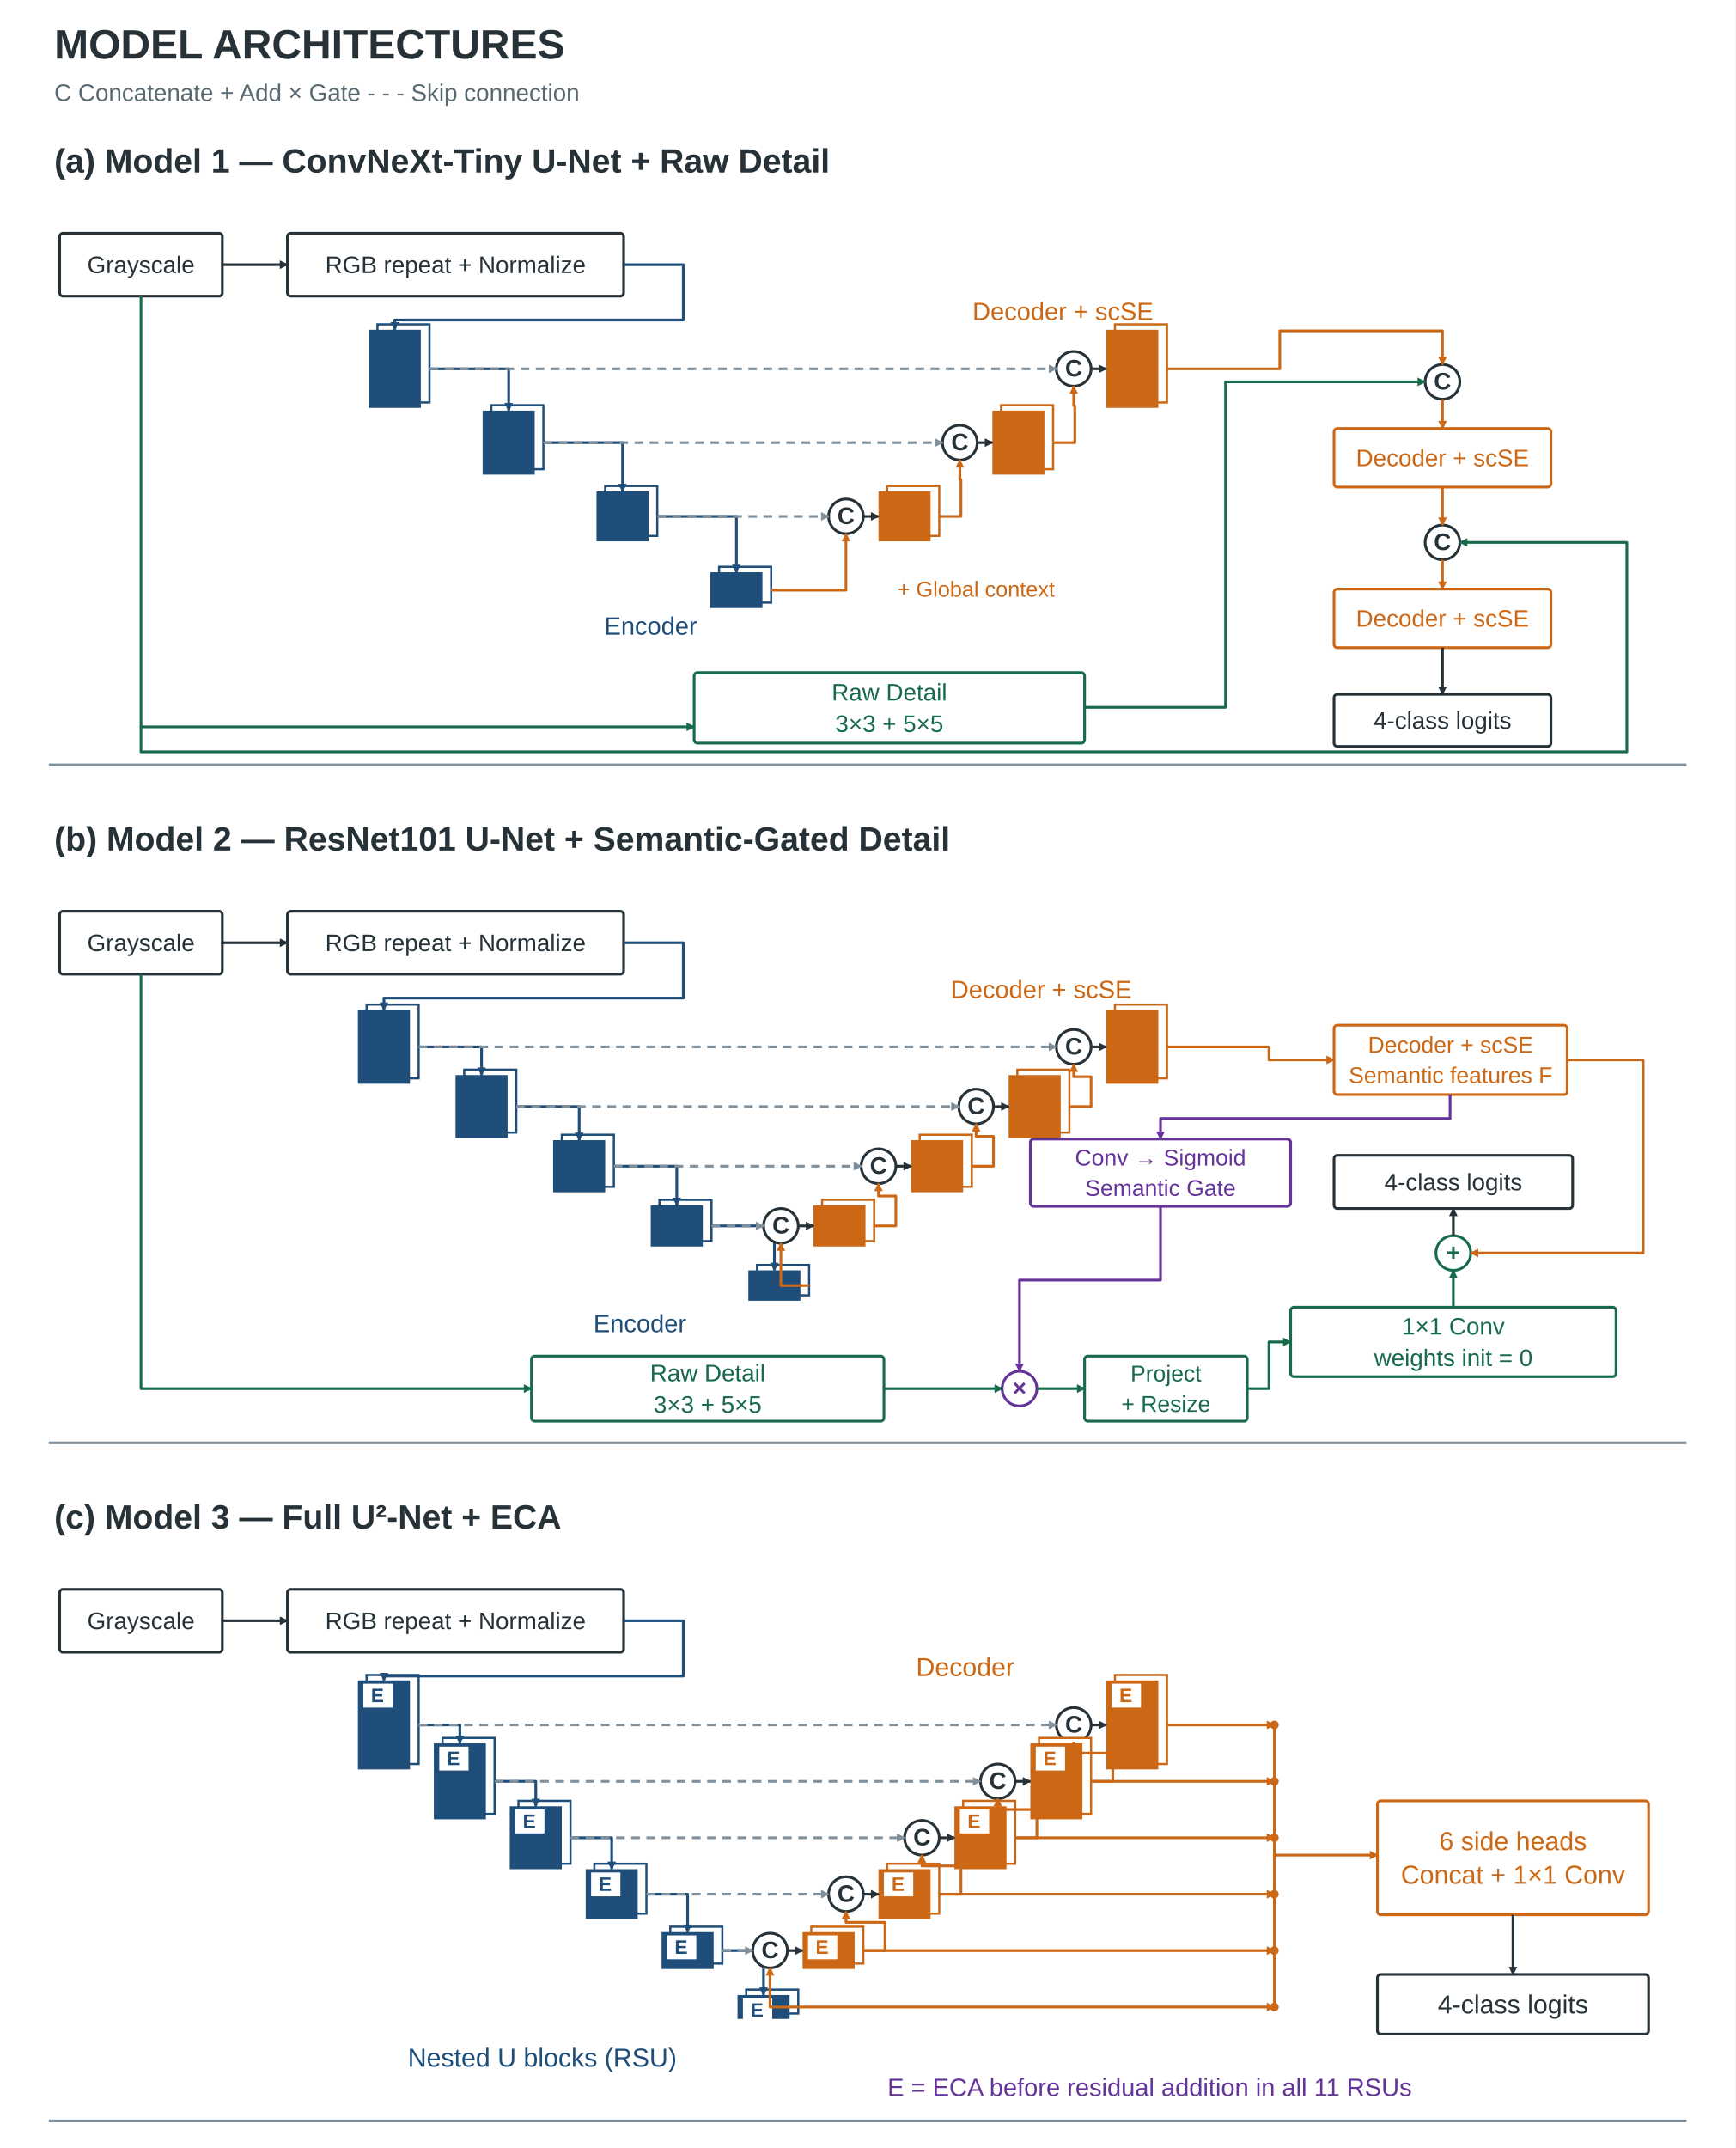
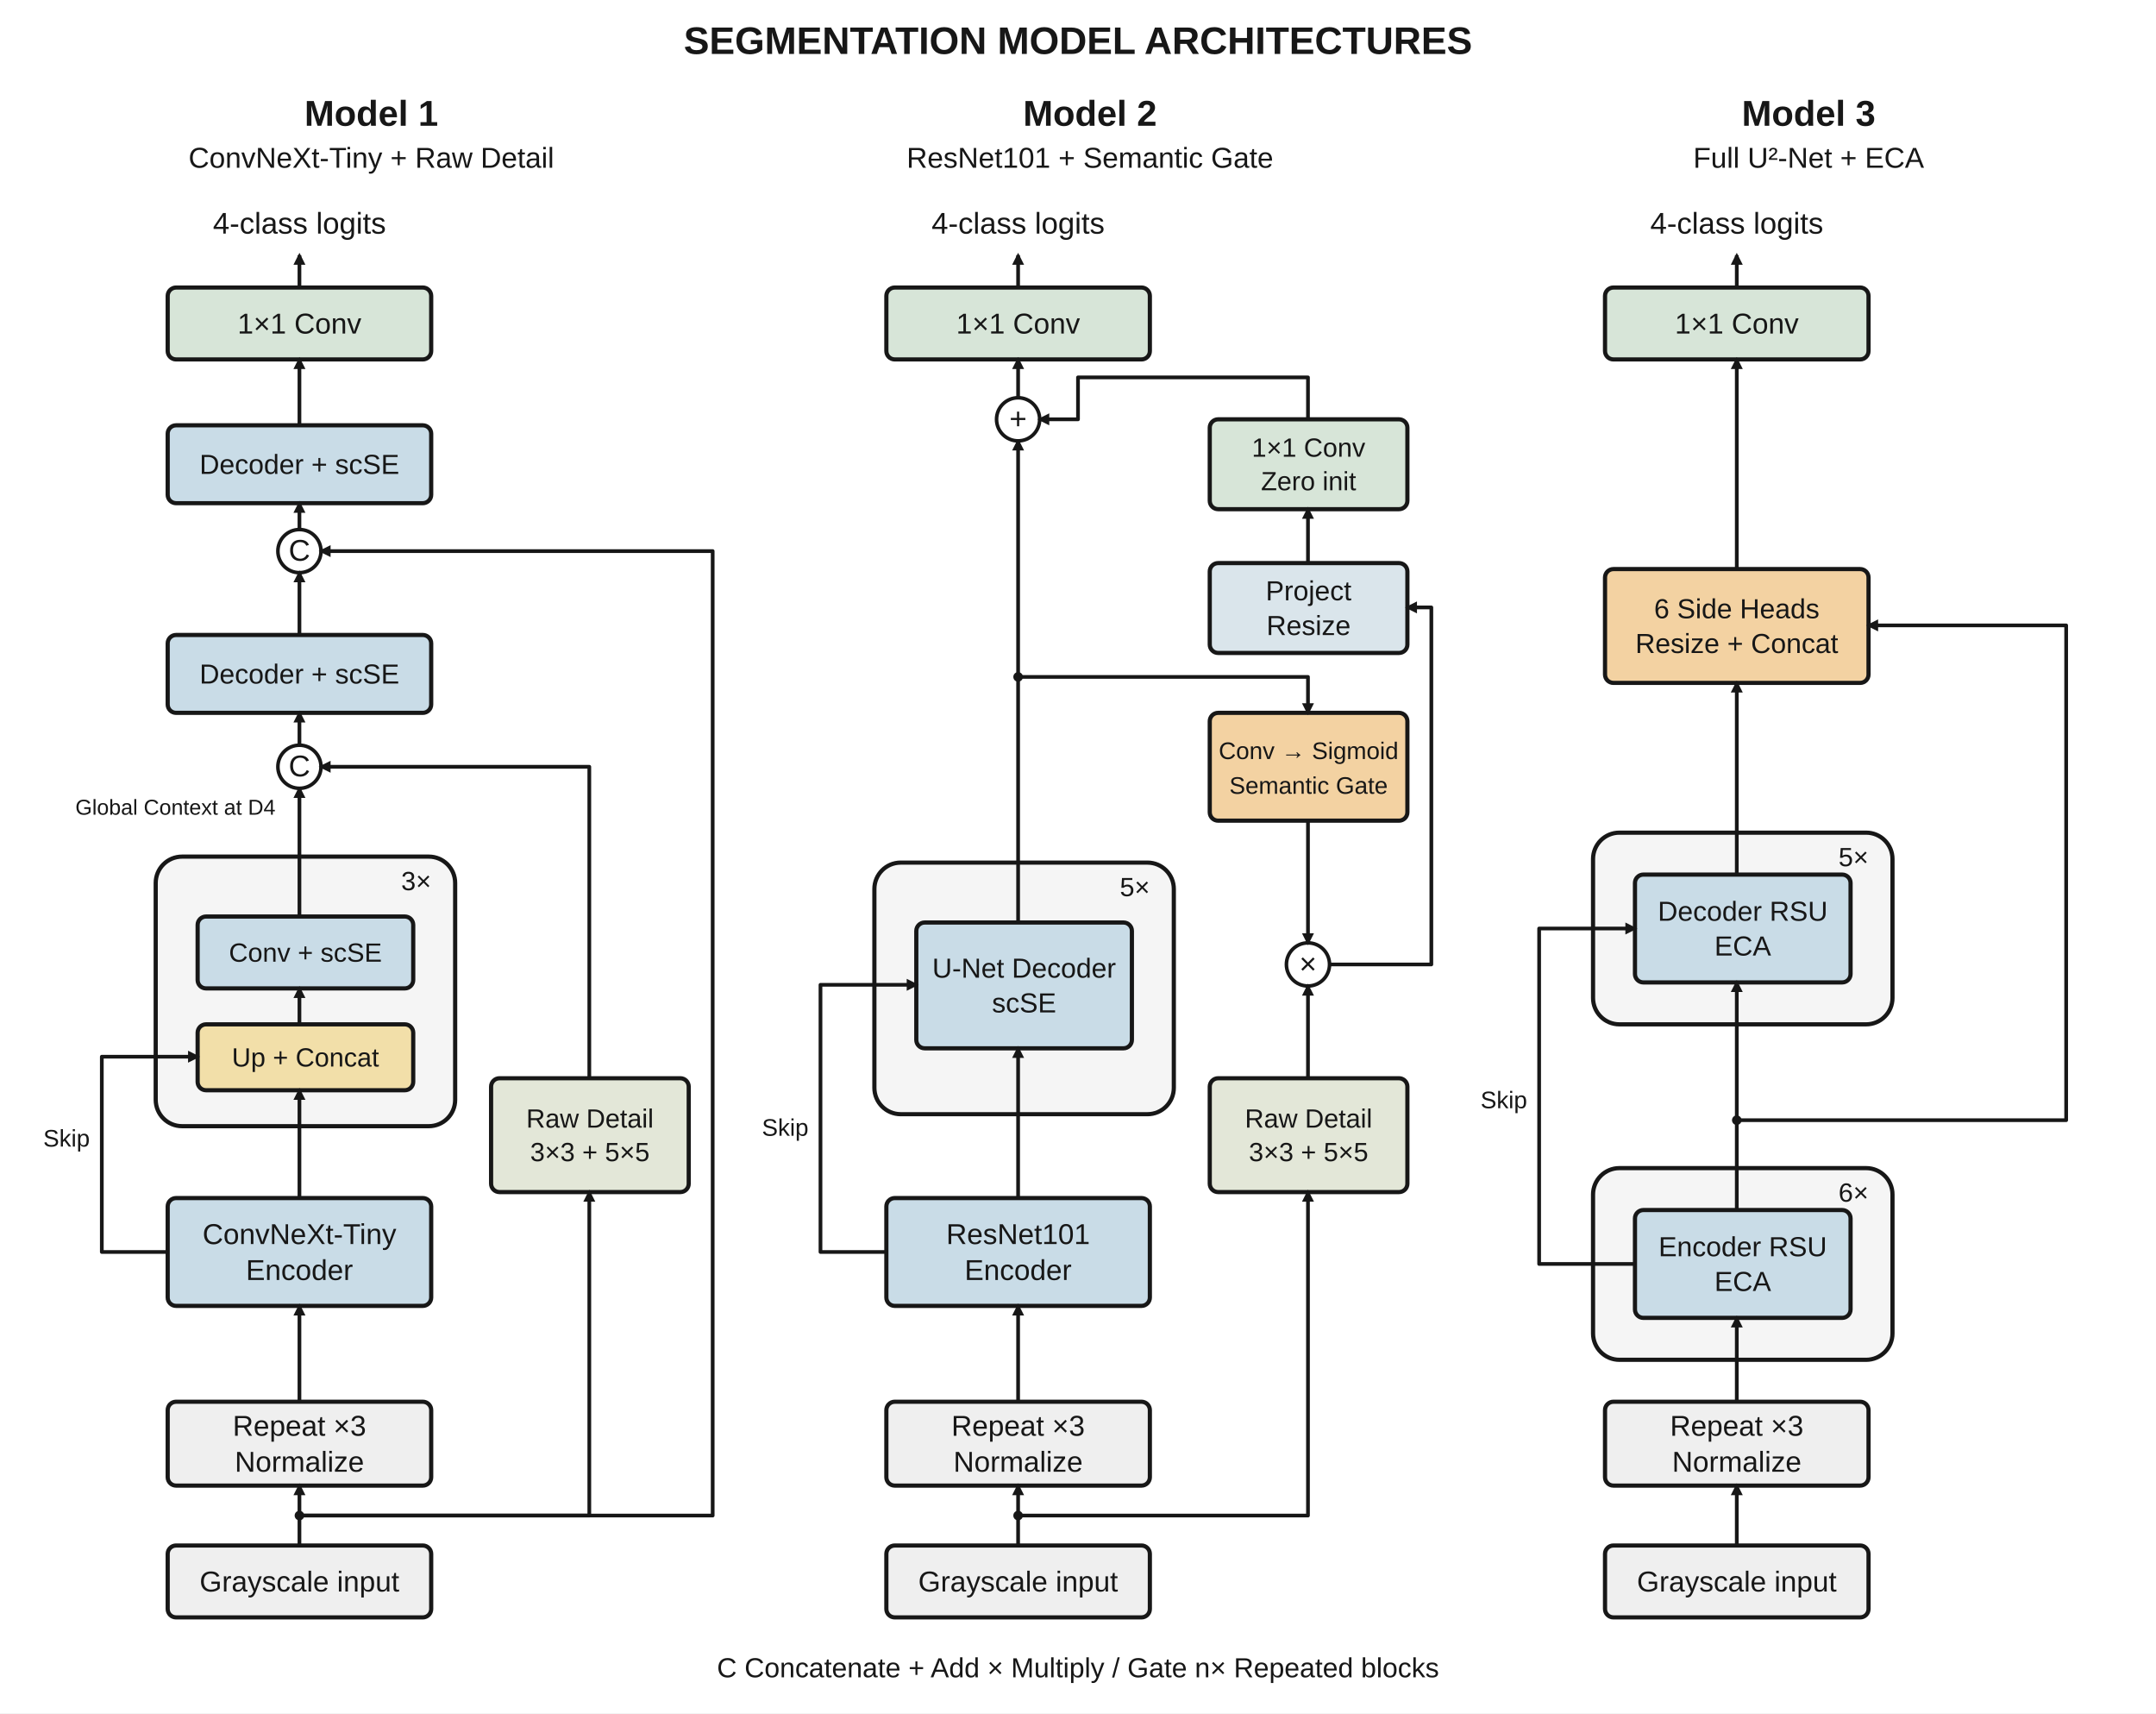
- <svg xmlns="http://www.w3.org/2000/svg" width="1600" height="1980" viewBox="0 0 1600 1980">
+ <svg xmlns="http://www.w3.org/2000/svg" width="1800" height="1430" viewBox="0 0 1800 1430">
  <defs>
-     <marker id="black" markerWidth="8" markerHeight="8" refX="7" refY="4" orient="auto" markerUnits="userSpaceOnUse">
-       <path d="M0 0 L8 4 L0 8 Z" fill="#263238" />
-     </marker>
-     <marker id="blue" markerWidth="8" markerHeight="8" refX="7" refY="4" orient="auto" markerUnits="userSpaceOnUse">
-       <path d="M0 0 L8 4 L0 8 Z" fill="#1e4e79" />
-     </marker>
-     <marker id="orange" markerWidth="8" markerHeight="8" refX="7" refY="4" orient="auto" markerUnits="userSpaceOnUse">
-       <path d="M0 0 L8 4 L0 8 Z" fill="#cc6815" />
-     </marker>
-     <marker id="green" markerWidth="8" markerHeight="8" refX="7" refY="4" orient="auto" markerUnits="userSpaceOnUse">
-       <path d="M0 0 L8 4 L0 8 Z" fill="#176b4b" />
-     </marker>
-     <marker id="purple" markerWidth="8" markerHeight="8" refX="7" refY="4" orient="auto" markerUnits="userSpaceOnUse">
-       <path d="M0 0 L8 4 L0 8 Z" fill="#653399" />
-     </marker>
-     <marker id="gray" markerWidth="8" markerHeight="8" refX="7" refY="4" orient="auto" markerUnits="userSpaceOnUse">
-       <path d="M0 0 L8 4 L0 8 Z" fill="#80909c" />
+     <marker id="arrow" markerWidth="10" markerHeight="10" refX="8" refY="5" orient="auto" markerUnits="userSpaceOnUse">
+       <path d="M0 0 L10 5 L0 10 Z" fill="#171717" />
    </marker>
  </defs>
-   <rect width="1600" height="1980" fill="white" />
-   <g font-family="Arial, Helvetica, sans-serif" fill="#263238">
-     <text x="50" y="54" font-size="38" text-anchor="start" font-weight="bold" fill="#263238">MODEL ARCHITECTURES</text>
-     <text x="50" y="93" font-size="22" text-anchor="start" font-weight="normal" fill="#596971">C  Concatenate       +  Add       ×  Gate       - - -  Skip connection</text>
-     <polyline points="45,705 1555,705" fill="none" stroke="#80909c" stroke-width="2.5" stroke-linejoin="round" />
-     <text x="50" y="159" font-size="31" text-anchor="start" font-weight="bold" fill="#263238">(a) Model 1 — ConvNeXt-Tiny U-Net + Raw Detail</text>
-     <rect x="348" y="299.0" width="48" height="72" fill="white" stroke="#1e4e79" stroke-width="2" />
-     <rect x="340" y="304.0" width="48" height="72" fill="#1e4e79" />
-     <rect x="453" y="373.5" width="48" height="59" fill="white" stroke="#1e4e79" stroke-width="2" />
-     <rect x="445" y="378.5" width="48" height="59" fill="#1e4e79" />
-     <rect x="558" y="448.0" width="48" height="46" fill="white" stroke="#1e4e79" stroke-width="2" />
-     <rect x="550" y="453.0" width="48" height="46" fill="#1e4e79" />
-     <rect x="663" y="522.5" width="48" height="33" fill="white" stroke="#1e4e79" stroke-width="2" />
-     <rect x="655" y="527.5" width="48" height="33" fill="#1e4e79" />
-     <rect x="55" y="215" width="150" height="58" rx="3" fill="white" stroke="#263238" stroke-width="2.5" />
-     <text x="130.0" y="251.7" font-size="22" text-anchor="middle" font-weight="normal" fill="#263238">Grayscale</text>
-     <rect x="265" y="215" width="310" height="58" rx="3" fill="white" stroke="#263238" stroke-width="2.5" />
-     <text x="420.0" y="251.7" font-size="22" text-anchor="middle" font-weight="normal" fill="#263238">RGB repeat + Normalize</text>
-     <polyline points="205,244 265,244" fill="none" stroke="#263238" stroke-width="2.5" stroke-linejoin="round" marker-end="url(#black)" />
-     <polyline points="575,244 630,244 630,295 364,295 364,304.0" fill="none" stroke="#1e4e79" stroke-width="2.5" stroke-linejoin="round" marker-end="url(#blue)" />
-     <polyline points="396,340 469,340 469,378.5" fill="none" stroke="#1e4e79" stroke-width="2.5" stroke-linejoin="round" marker-end="url(#blue)" />
-     <polyline points="501,408 574,408 574,453.0" fill="none" stroke="#1e4e79" stroke-width="2.5" stroke-linejoin="round" marker-end="url(#blue)" />
-     <polyline points="606,476 679,476 679,527.5" fill="none" stroke="#1e4e79" stroke-width="2.5" stroke-linejoin="round" marker-end="url(#blue)" />
-     <rect x="1028" y="299.0" width="48" height="72" fill="white" stroke="#cc6815" stroke-width="2" />
-     <rect x="1020" y="304.0" width="48" height="72" fill="#cc6815" />
-     <circle cx="990" cy="340" r="16" fill="white" stroke="#263238" stroke-width="2.5" />
-     <text x="990" y="347" font-size="22" text-anchor="middle" font-weight="bold" fill="#263238">C</text>
-     <polyline points="396,340 974,340" fill="none" stroke="#80909c" stroke-width="2.5" stroke-linejoin="round" stroke-dasharray="8 6" marker-end="url(#gray)" />
-     <polyline points="1006,340 1020,340" fill="none" stroke="#263238" stroke-width="2.5" stroke-linejoin="round" marker-end="url(#black)" />
-     <rect x="923" y="373.5" width="48" height="59" fill="white" stroke="#cc6815" stroke-width="2" />
-     <rect x="915" y="378.5" width="48" height="59" fill="#cc6815" />
-     <circle cx="885" cy="408" r="16" fill="white" stroke="#263238" stroke-width="2.5" />
-     <text x="885" y="415" font-size="22" text-anchor="middle" font-weight="bold" fill="#263238">C</text>
-     <polyline points="501,408 869,408" fill="none" stroke="#80909c" stroke-width="2.5" stroke-linejoin="round" stroke-dasharray="8 6" marker-end="url(#gray)" />
-     <polyline points="901,408 915,408" fill="none" stroke="#263238" stroke-width="2.5" stroke-linejoin="round" marker-end="url(#black)" />
-     <rect x="818" y="448.0" width="48" height="46" fill="white" stroke="#cc6815" stroke-width="2" />
-     <rect x="810" y="453.0" width="48" height="46" fill="#cc6815" />
-     <circle cx="780" cy="476" r="16" fill="white" stroke="#263238" stroke-width="2.5" />
-     <text x="780" y="483" font-size="22" text-anchor="middle" font-weight="bold" fill="#263238">C</text>
-     <polyline points="606,476 764,476" fill="none" stroke="#80909c" stroke-width="2.5" stroke-linejoin="round" stroke-dasharray="8 6" marker-end="url(#gray)" />
-     <polyline points="796,476 810,476" fill="none" stroke="#263238" stroke-width="2.5" stroke-linejoin="round" marker-end="url(#black)" />
-     <polyline points="866,476 886,476 886,442.0 885,442.0 885,424" fill="none" stroke="#cc6815" stroke-width="2.5" stroke-linejoin="round" marker-end="url(#orange)" />
-     <polyline points="971,408 991,408 991,374.0 990,374.0 990,356" fill="none" stroke="#cc6815" stroke-width="2.5" stroke-linejoin="round" marker-end="url(#orange)" />
-     <polyline points="711,544 780,544 780,492" fill="none" stroke="#cc6815" stroke-width="2.5" stroke-linejoin="round" marker-end="url(#orange)" />
-     <text x="600" y="585" font-size="23" text-anchor="middle" font-weight="normal" fill="#1e4e79">Encoder</text>
-     <text x="980" y="295" font-size="23" text-anchor="middle" font-weight="normal" fill="#cc6815">Decoder + scSE</text>
-     <circle cx="1330" cy="352" r="16" fill="white" stroke="#263238" stroke-width="2.5" />
-     <text x="1330" y="359" font-size="22" text-anchor="middle" font-weight="bold" fill="#263238">C</text>
-     <polyline points="1076,340 1180,340 1180,305 1330,305 1330,336" fill="none" stroke="#cc6815" stroke-width="2.5" stroke-linejoin="round" marker-end="url(#orange)" />
-     <rect x="1230" y="395" width="200" height="54" rx="3" fill="white" stroke="#cc6815" stroke-width="2.5" />
-     <text x="1330.0" y="429.7" font-size="22" text-anchor="middle" font-weight="normal" fill="#cc6815">Decoder + scSE</text>
-     <polyline points="1330,368 1330,395" fill="none" stroke="#cc6815" stroke-width="2.5" stroke-linejoin="round" marker-end="url(#orange)" />
-     <circle cx="1330" cy="500" r="16" fill="white" stroke="#263238" stroke-width="2.5" />
-     <text x="1330" y="507" font-size="22" text-anchor="middle" font-weight="bold" fill="#263238">C</text>
-     <polyline points="1330,449 1330,484" fill="none" stroke="#cc6815" stroke-width="2.5" stroke-linejoin="round" marker-end="url(#orange)" />
-     <rect x="1230" y="543" width="200" height="54" rx="3" fill="white" stroke="#cc6815" stroke-width="2.5" />
-     <text x="1330.0" y="577.7" font-size="22" text-anchor="middle" font-weight="normal" fill="#cc6815">Decoder + scSE</text>
-     <polyline points="1330,516 1330,543" fill="none" stroke="#cc6815" stroke-width="2.5" stroke-linejoin="round" marker-end="url(#orange)" />
-     <rect x="1230" y="640" width="200" height="48" rx="3" fill="white" stroke="#263238" stroke-width="2.5" />
-     <text x="1330.0" y="671.7" font-size="22" text-anchor="middle" font-weight="normal" fill="#263238">4-class logits</text>
-     <polyline points="1330,597 1330,640" fill="none" stroke="#263238" stroke-width="2.5" stroke-linejoin="round" marker-end="url(#black)" />
-     <rect x="640" y="620" width="360" height="65" rx="3" fill="white" stroke="#176b4b" stroke-width="2.5" />
-     <text x="820.0" y="645.7" font-size="22" text-anchor="middle" font-weight="normal" fill="#176b4b">Raw Detail</text>
-     <text x="820.0" y="674.7" font-size="22" text-anchor="middle" font-weight="normal" fill="#176b4b">3×3 + 5×5</text>
-     <polyline points="130,273 130,670 640,670" fill="none" stroke="#176b4b" stroke-width="2.5" stroke-linejoin="round" marker-end="url(#green)" />
-     <polyline points="1000,652 1130,652 1130,352 1314,352" fill="none" stroke="#176b4b" stroke-width="2.5" stroke-linejoin="round" marker-end="url(#green)" />
-     <polyline points="130,670 130,693 1500,693 1500,500 1346,500" fill="none" stroke="#176b4b" stroke-width="2.5" stroke-linejoin="round" marker-end="url(#green)" />
-     <polyline points="45,1330 1555,1330" fill="none" stroke="#80909c" stroke-width="2.5" stroke-linejoin="round" />
-     <text x="50" y="784" font-size="31" text-anchor="start" font-weight="bold" fill="#263238">(b) Model 2 — ResNet101 U-Net + Semantic-Gated Detail</text>
-     <rect x="338" y="926.0" width="48" height="68" fill="white" stroke="#1e4e79" stroke-width="2" />
-     <rect x="330" y="931.0" width="48" height="68" fill="#1e4e79" />
-     <rect x="428" y="986.0" width="48" height="58" fill="white" stroke="#1e4e79" stroke-width="2" />
-     <rect x="420" y="991.0" width="48" height="58" fill="#1e4e79" />
-     <rect x="518" y="1046.0" width="48" height="48" fill="white" stroke="#1e4e79" stroke-width="2" />
-     <rect x="510" y="1051.0" width="48" height="48" fill="#1e4e79" />
-     <rect x="608" y="1106.0" width="48" height="38" fill="white" stroke="#1e4e79" stroke-width="2" />
-     <rect x="600" y="1111.0" width="48" height="38" fill="#1e4e79" />
-     <rect x="698" y="1166.0" width="48" height="28" fill="white" stroke="#1e4e79" stroke-width="2" />
-     <rect x="690" y="1171.0" width="48" height="28" fill="#1e4e79" />
-     <rect x="55" y="840" width="150" height="58" rx="3" fill="white" stroke="#263238" stroke-width="2.5" />
-     <text x="130.0" y="876.7" font-size="22" text-anchor="middle" font-weight="normal" fill="#263238">Grayscale</text>
-     <rect x="265" y="840" width="310" height="58" rx="3" fill="white" stroke="#263238" stroke-width="2.5" />
-     <text x="420.0" y="876.7" font-size="22" text-anchor="middle" font-weight="normal" fill="#263238">RGB repeat + Normalize</text>
-     <polyline points="205,869 265,869" fill="none" stroke="#263238" stroke-width="2.5" stroke-linejoin="round" marker-end="url(#black)" />
-     <polyline points="575,869 630,869 630,920 354,920 354,931.0" fill="none" stroke="#1e4e79" stroke-width="2.5" stroke-linejoin="round" marker-end="url(#blue)" />
-     <polyline points="386,965 444,965 444,991.0" fill="none" stroke="#1e4e79" stroke-width="2.5" stroke-linejoin="round" marker-end="url(#blue)" />
-     <polyline points="476,1020 534,1020 534,1051.0" fill="none" stroke="#1e4e79" stroke-width="2.5" stroke-linejoin="round" marker-end="url(#blue)" />
-     <polyline points="566,1075 624,1075 624,1111.0" fill="none" stroke="#1e4e79" stroke-width="2.5" stroke-linejoin="round" marker-end="url(#blue)" />
-     <polyline points="656,1130 714,1130 714,1171.0" fill="none" stroke="#1e4e79" stroke-width="2.5" stroke-linejoin="round" marker-end="url(#blue)" />
-     <rect x="1028" y="926.0" width="48" height="68" fill="white" stroke="#cc6815" stroke-width="2" />
-     <rect x="1020" y="931.0" width="48" height="68" fill="#cc6815" />
-     <circle cx="990" cy="965" r="16" fill="white" stroke="#263238" stroke-width="2.5" />
-     <text x="990" y="972" font-size="22" text-anchor="middle" font-weight="bold" fill="#263238">C</text>
-     <polyline points="386,965 974,965" fill="none" stroke="#80909c" stroke-width="2.5" stroke-linejoin="round" stroke-dasharray="8 6" marker-end="url(#gray)" />
-     <polyline points="1006,965 1020,965" fill="none" stroke="#263238" stroke-width="2.5" stroke-linejoin="round" marker-end="url(#black)" />
-     <rect x="938" y="986.0" width="48" height="58" fill="white" stroke="#cc6815" stroke-width="2" />
-     <rect x="930" y="991.0" width="48" height="58" fill="#cc6815" />
-     <circle cx="900" cy="1020" r="16" fill="white" stroke="#263238" stroke-width="2.5" />
-     <text x="900" y="1027" font-size="22" text-anchor="middle" font-weight="bold" fill="#263238">C</text>
-     <polyline points="476,1020 884,1020" fill="none" stroke="#80909c" stroke-width="2.5" stroke-linejoin="round" stroke-dasharray="8 6" marker-end="url(#gray)" />
-     <polyline points="916,1020 930,1020" fill="none" stroke="#263238" stroke-width="2.5" stroke-linejoin="round" marker-end="url(#black)" />
-     <rect x="848" y="1046.0" width="48" height="48" fill="white" stroke="#cc6815" stroke-width="2" />
-     <rect x="840" y="1051.0" width="48" height="48" fill="#cc6815" />
-     <circle cx="810" cy="1075" r="16" fill="white" stroke="#263238" stroke-width="2.5" />
-     <text x="810" y="1082" font-size="22" text-anchor="middle" font-weight="bold" fill="#263238">C</text>
-     <polyline points="566,1075 794,1075" fill="none" stroke="#80909c" stroke-width="2.5" stroke-linejoin="round" stroke-dasharray="8 6" marker-end="url(#gray)" />
-     <polyline points="826,1075 840,1075" fill="none" stroke="#263238" stroke-width="2.5" stroke-linejoin="round" marker-end="url(#black)" />
-     <rect x="758" y="1106.0" width="48" height="38" fill="white" stroke="#cc6815" stroke-width="2" />
-     <rect x="750" y="1111.0" width="48" height="38" fill="#cc6815" />
-     <circle cx="720" cy="1130" r="16" fill="white" stroke="#263238" stroke-width="2.5" />
-     <text x="720" y="1137" font-size="22" text-anchor="middle" font-weight="bold" fill="#263238">C</text>
-     <polyline points="656,1130 704,1130" fill="none" stroke="#80909c" stroke-width="2.5" stroke-linejoin="round" stroke-dasharray="8 6" marker-end="url(#gray)" />
-     <polyline points="736,1130 750,1130" fill="none" stroke="#263238" stroke-width="2.5" stroke-linejoin="round" marker-end="url(#black)" />
-     <polyline points="806,1130 826,1130 826,1102.5 810,1102.5 810,1091" fill="none" stroke="#cc6815" stroke-width="2.5" stroke-linejoin="round" marker-end="url(#orange)" />
-     <polyline points="896,1075 916,1075 916,1047.5 900,1047.5 900,1036" fill="none" stroke="#cc6815" stroke-width="2.5" stroke-linejoin="round" marker-end="url(#orange)" />
-     <polyline points="986,1020 1006,1020 1006,992.5 990,992.5 990,981" fill="none" stroke="#cc6815" stroke-width="2.5" stroke-linejoin="round" marker-end="url(#orange)" />
-     <polyline points="746,1185 720,1185 720,1146" fill="none" stroke="#cc6815" stroke-width="2.5" stroke-linejoin="round" marker-end="url(#orange)" />
-     <text x="590" y="1228" font-size="23" text-anchor="middle" font-weight="normal" fill="#1e4e79">Encoder</text>
-     <text x="960" y="920" font-size="23" text-anchor="middle" font-weight="normal" fill="#cc6815">Decoder + scSE</text>
-     <rect x="1230" y="945" width="215" height="64" rx="3" fill="white" stroke="#cc6815" stroke-width="2.5" />
-     <text x="1337.5" y="970.35" font-size="21" text-anchor="middle" font-weight="normal" fill="#cc6815">Decoder + scSE</text>
-     <text x="1337.5" y="998.35" font-size="21" text-anchor="middle" font-weight="normal" fill="#cc6815">Semantic features F</text>
-     <polyline points="1076,965 1170,965 1170,977 1230,977" fill="none" stroke="#cc6815" stroke-width="2.5" stroke-linejoin="round" marker-end="url(#orange)" />
-     <circle cx="1340" cy="1155" r="16" fill="white" stroke="#176b4b" stroke-width="2.5" />
-     <text x="1340" y="1162" font-size="22" text-anchor="middle" font-weight="bold" fill="#176b4b">+</text>
-     <polyline points="1445,977 1515,977 1515,1155 1356,1155" fill="none" stroke="#cc6815" stroke-width="2.5" stroke-linejoin="round" marker-end="url(#orange)" />
-     <rect x="1230" y="1065" width="220" height="49" rx="3" fill="white" stroke="#263238" stroke-width="2.5" />
-     <text x="1340.0" y="1097.2" font-size="22" text-anchor="middle" font-weight="normal" fill="#263238">4-class logits</text>
-     <polyline points="1340,1139 1340,1114" fill="none" stroke="#263238" stroke-width="2.5" stroke-linejoin="round" marker-end="url(#black)" />
-     <rect x="1190" y="1205" width="300" height="64" rx="3" fill="white" stroke="#176b4b" stroke-width="2.5" />
-     <text x="1340.0" y="1230.2" font-size="22" text-anchor="middle" font-weight="normal" fill="#176b4b">1×1 Conv</text>
-     <text x="1340.0" y="1259.2" font-size="22" text-anchor="middle" font-weight="normal" fill="#176b4b">weights init = 0</text>
-     <polyline points="1340,1205 1340,1171" fill="none" stroke="#176b4b" stroke-width="2.5" stroke-linejoin="round" marker-end="url(#green)" />
-     <rect x="950" y="1050" width="240" height="62" rx="3" fill="white" stroke="#653399" stroke-width="2.5" />
-     <text x="1070.0" y="1074.35" font-size="21" text-anchor="middle" font-weight="normal" fill="#653399">Conv → Sigmoid</text>
-     <text x="1070.0" y="1102.35" font-size="21" text-anchor="middle" font-weight="normal" fill="#653399">Semantic Gate</text>
-     <polyline points="1337,1009 1337,1031 1070,1031 1070,1050" fill="none" stroke="#653399" stroke-width="2.5" stroke-linejoin="round" marker-end="url(#purple)" />
-     <rect x="490" y="1250" width="325" height="60" rx="3" fill="white" stroke="#176b4b" stroke-width="2.5" />
-     <text x="652.5" y="1273.2" font-size="22" text-anchor="middle" font-weight="normal" fill="#176b4b">Raw Detail</text>
-     <text x="652.5" y="1302.2" font-size="22" text-anchor="middle" font-weight="normal" fill="#176b4b">3×3 + 5×5</text>
-     <polyline points="130,898 130,1280 490,1280" fill="none" stroke="#176b4b" stroke-width="2.5" stroke-linejoin="round" marker-end="url(#green)" />
-     <circle cx="940" cy="1280" r="16" fill="white" stroke="#653399" stroke-width="2.5" />
-     <text x="940" y="1287" font-size="22" text-anchor="middle" font-weight="bold" fill="#653399">×</text>
-     <polyline points="815,1280 924,1280" fill="none" stroke="#176b4b" stroke-width="2.5" stroke-linejoin="round" marker-end="url(#green)" />
-     <polyline points="1070,1112 1070,1180 940,1180 940,1264" fill="none" stroke="#653399" stroke-width="2.5" stroke-linejoin="round" marker-end="url(#purple)" />
-     <rect x="1000" y="1250" width="150" height="60" rx="3" fill="white" stroke="#176b4b" stroke-width="2.5" />
-     <text x="1075.0" y="1273.35" font-size="21" text-anchor="middle" font-weight="normal" fill="#176b4b">Project</text>
-     <text x="1075.0" y="1301.35" font-size="21" text-anchor="middle" font-weight="normal" fill="#176b4b">+ Resize</text>
-     <polyline points="956,1280 1000,1280" fill="none" stroke="#176b4b" stroke-width="2.5" stroke-linejoin="round" marker-end="url(#green)" />
-     <polyline points="1150,1280 1170,1280 1170,1237 1190,1237" fill="none" stroke="#176b4b" stroke-width="2.5" stroke-linejoin="round" marker-end="url(#green)" />
-     <polyline points="45,1955 1555,1955" fill="none" stroke="#80909c" stroke-width="2.5" stroke-linejoin="round" />
-     <text x="50" y="1409" font-size="31" text-anchor="start" font-weight="bold" fill="#263238">(c) Model 3 — Full U²-Net + ECA</text>
-     <rect x="338" y="1544.0" width="48" height="82" fill="white" stroke="#1e4e79" stroke-width="2" />
-     <rect x="330" y="1549.0" width="48" height="82" fill="#1e4e79" />
-     <rect x="335" y="1552.0" width="27" height="22" fill="white" />
-     <text x="348" y="1569.0" font-size="18" text-anchor="middle" font-weight="bold" fill="#1e4e79">E</text>
-     <rect x="408" y="1602.0" width="48" height="70" fill="white" stroke="#1e4e79" stroke-width="2" />
-     <rect x="400" y="1607.0" width="48" height="70" fill="#1e4e79" />
-     <rect x="405" y="1610.0" width="27" height="22" fill="white" />
-     <text x="418" y="1627.0" font-size="18" text-anchor="middle" font-weight="bold" fill="#1e4e79">E</text>
-     <rect x="478" y="1660.0" width="48" height="58" fill="white" stroke="#1e4e79" stroke-width="2" />
-     <rect x="470" y="1665.0" width="48" height="58" fill="#1e4e79" />
-     <rect x="475" y="1668.0" width="27" height="22" fill="white" />
-     <text x="488" y="1685.0" font-size="18" text-anchor="middle" font-weight="bold" fill="#1e4e79">E</text>
-     <rect x="548" y="1718.0" width="48" height="46" fill="white" stroke="#1e4e79" stroke-width="2" />
-     <rect x="540" y="1723.0" width="48" height="46" fill="#1e4e79" />
-     <rect x="545" y="1726.0" width="27" height="22" fill="white" />
-     <text x="558" y="1743.0" font-size="18" text-anchor="middle" font-weight="bold" fill="#1e4e79">E</text>
-     <rect x="618" y="1776.0" width="48" height="34" fill="white" stroke="#1e4e79" stroke-width="2" />
-     <rect x="610" y="1781.0" width="48" height="34" fill="#1e4e79" />
-     <rect x="615" y="1784.0" width="27" height="22" fill="white" />
-     <text x="628" y="1801.0" font-size="18" text-anchor="middle" font-weight="bold" fill="#1e4e79">E</text>
-     <rect x="688" y="1834.0" width="48" height="22" fill="white" stroke="#1e4e79" stroke-width="2" />
-     <rect x="680" y="1839.0" width="48" height="22" fill="#1e4e79" />
-     <rect x="685" y="1842.0" width="27" height="22" fill="white" />
-     <text x="698" y="1859.0" font-size="18" text-anchor="middle" font-weight="bold" fill="#1e4e79">E</text>
-     <rect x="55" y="1465" width="150" height="58" rx="3" fill="white" stroke="#263238" stroke-width="2.5" />
-     <text x="130.0" y="1501.7" font-size="22" text-anchor="middle" font-weight="normal" fill="#263238">Grayscale</text>
-     <rect x="265" y="1465" width="310" height="58" rx="3" fill="white" stroke="#263238" stroke-width="2.5" />
-     <text x="420.0" y="1501.7" font-size="22" text-anchor="middle" font-weight="normal" fill="#263238">RGB repeat + Normalize</text>
-     <polyline points="205,1494 265,1494" fill="none" stroke="#263238" stroke-width="2.5" stroke-linejoin="round" marker-end="url(#black)" />
-     <polyline points="575,1494 630,1494 630,1545 354,1545 354,1549.0" fill="none" stroke="#1e4e79" stroke-width="2.5" stroke-linejoin="round" marker-end="url(#blue)" />
-     <polyline points="386,1590 424,1590 424,1607.0" fill="none" stroke="#1e4e79" stroke-width="2.5" stroke-linejoin="round" marker-end="url(#blue)" />
-     <polyline points="456,1642 494,1642 494,1665.0" fill="none" stroke="#1e4e79" stroke-width="2.5" stroke-linejoin="round" marker-end="url(#blue)" />
-     <polyline points="526,1694 564,1694 564,1723.0" fill="none" stroke="#1e4e79" stroke-width="2.5" stroke-linejoin="round" marker-end="url(#blue)" />
-     <polyline points="596,1746 634,1746 634,1781.0" fill="none" stroke="#1e4e79" stroke-width="2.5" stroke-linejoin="round" marker-end="url(#blue)" />
-     <polyline points="666,1798 704,1798 704,1839.0" fill="none" stroke="#1e4e79" stroke-width="2.5" stroke-linejoin="round" marker-end="url(#blue)" />
-     <rect x="1028" y="1544.0" width="48" height="82" fill="white" stroke="#cc6815" stroke-width="2" />
-     <rect x="1020" y="1549.0" width="48" height="82" fill="#cc6815" />
-     <rect x="1025" y="1552.0" width="27" height="22" fill="white" />
-     <text x="1038" y="1569.0" font-size="18" text-anchor="middle" font-weight="bold" fill="#cc6815">E</text>
-     <circle cx="990" cy="1590" r="16" fill="white" stroke="#263238" stroke-width="2.5" />
-     <text x="990" y="1597" font-size="22" text-anchor="middle" font-weight="bold" fill="#263238">C</text>
-     <polyline points="386,1590 974,1590" fill="none" stroke="#80909c" stroke-width="2.5" stroke-linejoin="round" stroke-dasharray="8 6" marker-end="url(#gray)" />
-     <polyline points="1006,1590 1020,1590" fill="none" stroke="#263238" stroke-width="2.5" stroke-linejoin="round" marker-end="url(#black)" />
-     <rect x="958" y="1602.0" width="48" height="70" fill="white" stroke="#cc6815" stroke-width="2" />
-     <rect x="950" y="1607.0" width="48" height="70" fill="#cc6815" />
-     <rect x="955" y="1610.0" width="27" height="22" fill="white" />
-     <text x="968" y="1627.0" font-size="18" text-anchor="middle" font-weight="bold" fill="#cc6815">E</text>
-     <circle cx="920" cy="1642" r="16" fill="white" stroke="#263238" stroke-width="2.5" />
-     <text x="920" y="1649" font-size="22" text-anchor="middle" font-weight="bold" fill="#263238">C</text>
-     <polyline points="456,1642 904,1642" fill="none" stroke="#80909c" stroke-width="2.5" stroke-linejoin="round" stroke-dasharray="8 6" marker-end="url(#gray)" />
-     <polyline points="936,1642 950,1642" fill="none" stroke="#263238" stroke-width="2.5" stroke-linejoin="round" marker-end="url(#black)" />
-     <rect x="888" y="1660.0" width="48" height="58" fill="white" stroke="#cc6815" stroke-width="2" />
-     <rect x="880" y="1665.0" width="48" height="58" fill="#cc6815" />
-     <rect x="885" y="1668.0" width="27" height="22" fill="white" />
-     <text x="898" y="1685.0" font-size="18" text-anchor="middle" font-weight="bold" fill="#cc6815">E</text>
-     <circle cx="850" cy="1694" r="16" fill="white" stroke="#263238" stroke-width="2.5" />
-     <text x="850" y="1701" font-size="22" text-anchor="middle" font-weight="bold" fill="#263238">C</text>
-     <polyline points="526,1694 834,1694" fill="none" stroke="#80909c" stroke-width="2.5" stroke-linejoin="round" stroke-dasharray="8 6" marker-end="url(#gray)" />
-     <polyline points="866,1694 880,1694" fill="none" stroke="#263238" stroke-width="2.5" stroke-linejoin="round" marker-end="url(#black)" />
-     <rect x="818" y="1718.0" width="48" height="46" fill="white" stroke="#cc6815" stroke-width="2" />
-     <rect x="810" y="1723.0" width="48" height="46" fill="#cc6815" />
-     <rect x="815" y="1726.0" width="27" height="22" fill="white" />
-     <text x="828" y="1743.0" font-size="18" text-anchor="middle" font-weight="bold" fill="#cc6815">E</text>
-     <circle cx="780" cy="1746" r="16" fill="white" stroke="#263238" stroke-width="2.5" />
-     <text x="780" y="1753" font-size="22" text-anchor="middle" font-weight="bold" fill="#263238">C</text>
-     <polyline points="596,1746 764,1746" fill="none" stroke="#80909c" stroke-width="2.5" stroke-linejoin="round" stroke-dasharray="8 6" marker-end="url(#gray)" />
-     <polyline points="796,1746 810,1746" fill="none" stroke="#263238" stroke-width="2.5" stroke-linejoin="round" marker-end="url(#black)" />
-     <rect x="748" y="1776.0" width="48" height="34" fill="white" stroke="#cc6815" stroke-width="2" />
-     <rect x="740" y="1781.0" width="48" height="34" fill="#cc6815" />
-     <rect x="745" y="1784.0" width="27" height="22" fill="white" />
-     <text x="758" y="1801.0" font-size="18" text-anchor="middle" font-weight="bold" fill="#cc6815">E</text>
-     <circle cx="710" cy="1798" r="16" fill="white" stroke="#263238" stroke-width="2.5" />
-     <text x="710" y="1805" font-size="22" text-anchor="middle" font-weight="bold" fill="#263238">C</text>
-     <polyline points="666,1798 694,1798" fill="none" stroke="#80909c" stroke-width="2.5" stroke-linejoin="round" stroke-dasharray="8 6" marker-end="url(#gray)" />
-     <polyline points="726,1798 740,1798" fill="none" stroke="#263238" stroke-width="2.5" stroke-linejoin="round" marker-end="url(#black)" />
-     <polyline points="796,1798 816,1798 816,1772.0 780,1772.0 780,1762" fill="none" stroke="#cc6815" stroke-width="2.5" stroke-linejoin="round" marker-end="url(#orange)" />
-     <polyline points="866,1746 886,1746 886,1720.0 850,1720.0 850,1710" fill="none" stroke="#cc6815" stroke-width="2.5" stroke-linejoin="round" marker-end="url(#orange)" />
-     <polyline points="936,1694 956,1694 956,1668.0 920,1668.0 920,1658" fill="none" stroke="#cc6815" stroke-width="2.5" stroke-linejoin="round" marker-end="url(#orange)" />
-     <polyline points="1006,1642 1026,1642 1026,1616.0 990,1616.0 990,1606" fill="none" stroke="#cc6815" stroke-width="2.5" stroke-linejoin="round" marker-end="url(#orange)" />
-     <polyline points="736,1850 710,1850 710,1814" fill="none" stroke="#cc6815" stroke-width="2.5" stroke-linejoin="round" marker-end="url(#orange)" />
-     <polyline points="1076,1590 1175,1590" fill="none" stroke="#cc6815" stroke-width="2.5" stroke-linejoin="round" marker-end="url(#orange)" />
-     <circle cx="1175" cy="1590" r="4" fill="#cc6815" />
-     <polyline points="1006,1642 1175,1642" fill="none" stroke="#cc6815" stroke-width="2.5" stroke-linejoin="round" marker-end="url(#orange)" />
-     <circle cx="1175" cy="1642" r="4" fill="#cc6815" />
-     <polyline points="936,1694 1175,1694" fill="none" stroke="#cc6815" stroke-width="2.5" stroke-linejoin="round" marker-end="url(#orange)" />
-     <circle cx="1175" cy="1694" r="4" fill="#cc6815" />
-     <polyline points="866,1746 1175,1746" fill="none" stroke="#cc6815" stroke-width="2.5" stroke-linejoin="round" marker-end="url(#orange)" />
-     <circle cx="1175" cy="1746" r="4" fill="#cc6815" />
-     <polyline points="796,1798 1175,1798" fill="none" stroke="#cc6815" stroke-width="2.5" stroke-linejoin="round" marker-end="url(#orange)" />
-     <circle cx="1175" cy="1798" r="4" fill="#cc6815" />
-     <polyline points="736,1850 1175,1850" fill="none" stroke="#cc6815" stroke-width="2.5" stroke-linejoin="round" marker-end="url(#orange)" />
-     <circle cx="1175" cy="1850" r="4" fill="#cc6815" />
-     <polyline points="1175,1590 1175,1850" fill="none" stroke="#cc6815" stroke-width="2.5" stroke-linejoin="round" />
-     <rect x="1270" y="1660" width="250" height="105" rx="3" fill="white" stroke="#cc6815" stroke-width="2.5" />
-     <text x="1395.0" y="1705.4" font-size="24" text-anchor="middle" font-weight="normal" fill="#cc6815">6 side heads</text>
-     <text x="1395.0" y="1736.4" font-size="24" text-anchor="middle" font-weight="normal" fill="#cc6815">Concat + 1×1 Conv</text>
-     <polyline points="1175,1710 1270,1710" fill="none" stroke="#cc6815" stroke-width="2.5" stroke-linejoin="round" marker-end="url(#orange)" />
-     <rect x="1270" y="1820" width="250" height="55" rx="3" fill="white" stroke="#263238" stroke-width="2.5" />
-     <text x="1395.0" y="1855.9" font-size="24" text-anchor="middle" font-weight="normal" fill="#263238">4-class logits</text>
-     <polyline points="1395,1765 1395,1820" fill="none" stroke="#263238" stroke-width="2.5" stroke-linejoin="round" marker-end="url(#black)" />
-     <text x="500" y="1905" font-size="24" text-anchor="middle" font-weight="normal" fill="#1e4e79">Nested U blocks (RSU)</text>
-     <text x="890" y="1545" font-size="24" text-anchor="middle" font-weight="normal" fill="#cc6815">Decoder</text>
-     <text x="1060" y="1932" font-size="23" text-anchor="middle" font-weight="normal" fill="#653399">E = ECA before residual addition in all 11 RSUs</text>
-     <text x="900" y="550" font-size="20" text-anchor="middle" fill="#cc6815">+ Global context</text>
+   <rect width="1800" height="1430" fill="white" />
+   <g font-family="Arial, Helvetica, sans-serif" fill="#171717">
+     <text x="900" y="45" font-size="32" text-anchor="middle" font-weight="bold">SEGMENTATION MODEL ARCHITECTURES</text>
+     <g transform="translate(20,70)">
+       <text x="290" y="35" font-size="30" text-anchor="middle" font-weight="bold">Model 1</text>
+       <text x="290" y="70" font-size="24" text-anchor="middle" font-weight="normal">ConvNeXt-Tiny + Raw Detail</text>
+       <text x="230" y="125" font-size="25" text-anchor="middle" font-weight="normal">4-class logits</text>
+       <rect x="120" y="170" width="220" height="60" rx="7" fill="#d7e5d8" stroke="#171717" stroke-width="3.5" />
+       <text x="230.0" y="208.4" font-size="24" text-anchor="middle" font-weight="normal">1×1 Conv</text>
+       <polyline points="230,170 230,143" fill="none" stroke="#171717" stroke-width="3.1" stroke-linejoin="round" marker-end="url(#arrow)" />
+       <rect x="120" y="1220" width="220" height="60" rx="7" fill="#efefef" stroke="#171717" stroke-width="3.5" />
+       <text x="230.0" y="1258.4" font-size="24" text-anchor="middle" font-weight="normal">Grayscale input</text>
+       <rect x="120" y="1100" width="220" height="70" rx="7" fill="#efefef" stroke="#171717" stroke-width="3.5" />
+       <text x="230.0" y="1128.4" font-size="24" text-anchor="middle" font-weight="normal">Repeat ×3</text>
+       <text x="230.0" y="1158.4" font-size="24" text-anchor="middle" font-weight="normal">Normalize</text>
+       <polyline points="230,1220 230,1170" fill="none" stroke="#171717" stroke-width="3.1" stroke-linejoin="round" marker-end="url(#arrow)" />
+       <rect x="120" y="930" width="220" height="90" rx="7" fill="#c9dce7" stroke="#171717" stroke-width="3.5" />
+       <text x="230.0" y="968.4" font-size="24" text-anchor="middle" font-weight="normal">ConvNeXt-Tiny</text>
+       <text x="230.0" y="998.4" font-size="24" text-anchor="middle" font-weight="normal">Encoder</text>
+       <polyline points="230,1100 230,1020" fill="none" stroke="#171717" stroke-width="3.1" stroke-linejoin="round" marker-end="url(#arrow)" />
+       <rect x="110" y="645" width="250" height="225" rx="22" fill="#f5f5f5" stroke="#171717" stroke-width="3.5" />
+       <text x="340" y="673" font-size="22" text-anchor="end" font-weight="normal">3×</text>
+       <rect x="145" y="785" width="180" height="55" rx="7" fill="#f2dfa9" stroke="#171717" stroke-width="3.5" />
+       <text x="235.0" y="820.2" font-size="22" text-anchor="middle" font-weight="normal">Up + Concat</text>
+       <rect x="145" y="695" width="180" height="60" rx="7" fill="#c9dce7" stroke="#171717" stroke-width="3.5" />
+       <text x="235.0" y="732.7" font-size="22" text-anchor="middle" font-weight="normal">Conv + scSE</text>
+       <polyline points="230,930 230,840" fill="none" stroke="#171717" stroke-width="3.1" stroke-linejoin="round" marker-end="url(#arrow)" />
+       <polyline points="230,785 230,755" fill="none" stroke="#171717" stroke-width="3.1" stroke-linejoin="round" marker-end="url(#arrow)" />
+       <polyline points="230,695 230,588" fill="none" stroke="#171717" stroke-width="3.1" stroke-linejoin="round" marker-end="url(#arrow)" />
+       <polyline points="120,975 65,975 65,812 145,812" fill="none" stroke="#171717" stroke-width="3.1" stroke-linejoin="round" marker-end="url(#arrow)" />
+       <text x="55" y="887" font-size="20" text-anchor="end" font-weight="normal">Skip</text>
+       <text x="210" y="610" font-size="18" text-anchor="end" font-weight="normal">Global Context at D4</text>
+       <circle cx="230" cy="570" r="18" fill="white" stroke="#171717" stroke-width="3" />
+       <text x="230" y="578" font-size="25" text-anchor="middle" font-weight="normal">C</text>
+       <rect x="120" y="460" width="220" height="65" rx="7" fill="#c9dce7" stroke="#171717" stroke-width="3.5" />
+       <text x="230.0" y="500.55" font-size="23" text-anchor="middle" font-weight="normal">Decoder + scSE</text>
+       <polyline points="230,552 230,525" fill="none" stroke="#171717" stroke-width="3.1" stroke-linejoin="round" marker-end="url(#arrow)" />
+       <circle cx="230" cy="390" r="18" fill="white" stroke="#171717" stroke-width="3" />
+       <text x="230" y="398" font-size="25" text-anchor="middle" font-weight="normal">C</text>
+       <polyline points="230,460 230,408" fill="none" stroke="#171717" stroke-width="3.1" stroke-linejoin="round" marker-end="url(#arrow)" />
+       <rect x="120" y="285" width="220" height="65" rx="7" fill="#c9dce7" stroke="#171717" stroke-width="3.5" />
+       <text x="230.0" y="325.55" font-size="23" text-anchor="middle" font-weight="normal">Decoder + scSE</text>
+       <polyline points="230,372 230,350" fill="none" stroke="#171717" stroke-width="3.1" stroke-linejoin="round" marker-end="url(#arrow)" />
+       <polyline points="230,285 230,230" fill="none" stroke="#171717" stroke-width="3.1" stroke-linejoin="round" marker-end="url(#arrow)" />
+       <rect x="390" y="830" width="165" height="95" rx="7" fill="#e3e7d8" stroke="#171717" stroke-width="3.5" />
+       <text x="472.5" y="871.2" font-size="22" text-anchor="middle" font-weight="normal">Raw Detail</text>
+       <text x="472.5" y="899.2" font-size="22" text-anchor="middle" font-weight="normal">3×3 + 5×5</text>
+       <polyline points="230,1195 472,1195 472,925" fill="none" stroke="#171717" stroke-width="3.1" stroke-linejoin="round" marker-end="url(#arrow)" />
+       <circle cx="230" cy="1195" r="4" fill="#171717" />
+       <polyline points="472,830 472,570 248,570" fill="none" stroke="#171717" stroke-width="3.1" stroke-linejoin="round" marker-end="url(#arrow)" />
+       <polyline points="230,1195 575,1195 575,390 248,390" fill="none" stroke="#171717" stroke-width="3.1" stroke-linejoin="round" marker-end="url(#arrow)" />
+     </g>
+     <g transform="translate(620,70)">
+       <text x="290" y="35" font-size="30" text-anchor="middle" font-weight="bold">Model 2</text>
+       <text x="290" y="70" font-size="24" text-anchor="middle" font-weight="normal">ResNet101 + Semantic Gate</text>
+       <text x="230" y="125" font-size="25" text-anchor="middle" font-weight="normal">4-class logits</text>
+       <rect x="120" y="170" width="220" height="60" rx="7" fill="#d7e5d8" stroke="#171717" stroke-width="3.5" />
+       <text x="230.0" y="208.4" font-size="24" text-anchor="middle" font-weight="normal">1×1 Conv</text>
+       <polyline points="230,170 230,143" fill="none" stroke="#171717" stroke-width="3.1" stroke-linejoin="round" marker-end="url(#arrow)" />
+       <rect x="120" y="1220" width="220" height="60" rx="7" fill="#efefef" stroke="#171717" stroke-width="3.5" />
+       <text x="230.0" y="1258.4" font-size="24" text-anchor="middle" font-weight="normal">Grayscale input</text>
+       <rect x="120" y="1100" width="220" height="70" rx="7" fill="#efefef" stroke="#171717" stroke-width="3.5" />
+       <text x="230.0" y="1128.4" font-size="24" text-anchor="middle" font-weight="normal">Repeat ×3</text>
+       <text x="230.0" y="1158.4" font-size="24" text-anchor="middle" font-weight="normal">Normalize</text>
+       <polyline points="230,1220 230,1170" fill="none" stroke="#171717" stroke-width="3.1" stroke-linejoin="round" marker-end="url(#arrow)" />
+       <rect x="120" y="930" width="220" height="90" rx="7" fill="#c9dce7" stroke="#171717" stroke-width="3.5" />
+       <text x="230.0" y="968.4" font-size="24" text-anchor="middle" font-weight="normal">ResNet101</text>
+       <text x="230.0" y="998.4" font-size="24" text-anchor="middle" font-weight="normal">Encoder</text>
+       <polyline points="230,1100 230,1020" fill="none" stroke="#171717" stroke-width="3.1" stroke-linejoin="round" marker-end="url(#arrow)" />
+       <rect x="110" y="650" width="250" height="210" rx="22" fill="#f5f5f5" stroke="#171717" stroke-width="3.5" />
+       <text x="340" y="678" font-size="22" text-anchor="end" font-weight="normal">5×</text>
+       <rect x="145" y="700" width="180" height="105" rx="7" fill="#c9dce7" stroke="#171717" stroke-width="3.5" />
+       <text x="235.0" y="746.05" font-size="23" text-anchor="middle" font-weight="normal">U-Net Decoder</text>
+       <text x="235.0" y="775.05" font-size="23" text-anchor="middle" font-weight="normal">scSE</text>
+       <polyline points="230,930 230,805" fill="none" stroke="#171717" stroke-width="3.1" stroke-linejoin="round" marker-end="url(#arrow)" />
+       <polyline points="230,700 230,298" fill="none" stroke="#171717" stroke-width="3.1" stroke-linejoin="round" marker-end="url(#arrow)" />
+       <polyline points="120,975 65,975 65,752 145,752" fill="none" stroke="#171717" stroke-width="3.1" stroke-linejoin="round" marker-end="url(#arrow)" />
+       <text x="55" y="878" font-size="20" text-anchor="end" font-weight="normal">Skip</text>
+       <circle cx="230" cy="280" r="18" fill="white" stroke="#171717" stroke-width="3" />
+       <text x="230" y="288" font-size="25" text-anchor="middle" font-weight="normal">+</text>
+       <polyline points="230,262 230,230" fill="none" stroke="#171717" stroke-width="3.1" stroke-linejoin="round" marker-end="url(#arrow)" />
+       <rect x="390" y="830" width="165" height="95" rx="7" fill="#e3e7d8" stroke="#171717" stroke-width="3.5" />
+       <text x="472.5" y="871.2" font-size="22" text-anchor="middle" font-weight="normal">Raw Detail</text>
+       <text x="472.5" y="899.2" font-size="22" text-anchor="middle" font-weight="normal">3×3 + 5×5</text>
+       <polyline points="230,1195 472,1195 472,925" fill="none" stroke="#171717" stroke-width="3.1" stroke-linejoin="round" marker-end="url(#arrow)" />
+       <circle cx="230" cy="1195" r="4" fill="#171717" />
+       <rect x="390" y="525" width="165" height="90" rx="7" fill="#f3d2a2" stroke="#171717" stroke-width="3.5" />
+       <text x="472.5" y="563.55" font-size="20" text-anchor="middle" font-weight="normal">Conv → Sigmoid</text>
+       <text x="472.5" y="592.55" font-size="20" text-anchor="middle" font-weight="normal">Semantic Gate</text>
+       <polyline points="230,495 472,495 472,525" fill="none" stroke="#171717" stroke-width="3.1" stroke-linejoin="round" marker-end="url(#arrow)" />
+       <circle cx="230" cy="495" r="4" fill="#171717" />
+       <circle cx="472" cy="735" r="18" fill="white" stroke="#171717" stroke-width="3" />
+       <text x="472" y="743" font-size="25" text-anchor="middle" font-weight="normal">×</text>
+       <polyline points="472,830 472,753" fill="none" stroke="#171717" stroke-width="3.1" stroke-linejoin="round" marker-end="url(#arrow)" />
+       <polyline points="472,615 472,717" fill="none" stroke="#171717" stroke-width="3.1" stroke-linejoin="round" marker-end="url(#arrow)" />
+       <rect x="390" y="400" width="165" height="75" rx="7" fill="#dae5eb" stroke="#171717" stroke-width="3.5" />
+       <text x="472.5" y="431.05" font-size="23" text-anchor="middle" font-weight="normal">Project</text>
+       <text x="472.5" y="460.05" font-size="23" text-anchor="middle" font-weight="normal">Resize</text>
+       <polyline points="490,735 575,735 575,437 555,437" fill="none" stroke="#171717" stroke-width="3.1" stroke-linejoin="round" marker-end="url(#arrow)" />
+       <rect x="390" y="280" width="165" height="75" rx="7" fill="#d7e5d8" stroke="#171717" stroke-width="3.5" />
+       <text x="472.5" y="311.2" font-size="22" text-anchor="middle" font-weight="normal">1×1 Conv</text>
+       <text x="472.5" y="339.2" font-size="22" text-anchor="middle" font-weight="normal">Zero init</text>
+       <polyline points="472,400 472,355" fill="none" stroke="#171717" stroke-width="3.1" stroke-linejoin="round" marker-end="url(#arrow)" />
+       <polyline points="472,280 472,245 280,245 280,280 248,280" fill="none" stroke="#171717" stroke-width="3.1" stroke-linejoin="round" marker-end="url(#arrow)" />
+     </g>
+     <g transform="translate(1220,70)">
+       <text x="290" y="35" font-size="30" text-anchor="middle" font-weight="bold">Model 3</text>
+       <text x="290" y="70" font-size="24" text-anchor="middle" font-weight="normal">Full U²-Net + ECA</text>
+       <text x="230" y="125" font-size="25" text-anchor="middle" font-weight="normal">4-class logits</text>
+       <rect x="120" y="170" width="220" height="60" rx="7" fill="#d7e5d8" stroke="#171717" stroke-width="3.5" />
+       <text x="230.0" y="208.4" font-size="24" text-anchor="middle" font-weight="normal">1×1 Conv</text>
+       <polyline points="230,170 230,143" fill="none" stroke="#171717" stroke-width="3.1" stroke-linejoin="round" marker-end="url(#arrow)" />
+       <rect x="120" y="1220" width="220" height="60" rx="7" fill="#efefef" stroke="#171717" stroke-width="3.5" />
+       <text x="230.0" y="1258.4" font-size="24" text-anchor="middle" font-weight="normal">Grayscale input</text>
+       <rect x="120" y="1100" width="220" height="70" rx="7" fill="#efefef" stroke="#171717" stroke-width="3.5" />
+       <text x="230.0" y="1128.4" font-size="24" text-anchor="middle" font-weight="normal">Repeat ×3</text>
+       <text x="230.0" y="1158.4" font-size="24" text-anchor="middle" font-weight="normal">Normalize</text>
+       <polyline points="230,1220 230,1170" fill="none" stroke="#171717" stroke-width="3.1" stroke-linejoin="round" marker-end="url(#arrow)" />
+       <rect x="110" y="905" width="250" height="160" rx="22" fill="#f5f5f5" stroke="#171717" stroke-width="3.5" />
+       <text x="340" y="933" font-size="22" text-anchor="end" font-weight="normal">6×</text>
+       <rect x="145" y="940" width="180" height="90" rx="7" fill="#c9dce7" stroke="#171717" stroke-width="3.5" />
+       <text x="235.0" y="978.55" font-size="23" text-anchor="middle" font-weight="normal">Encoder RSU</text>
+       <text x="235.0" y="1007.55" font-size="23" text-anchor="middle" font-weight="normal">ECA</text>
+       <polyline points="230,1100 230,1030" fill="none" stroke="#171717" stroke-width="3.1" stroke-linejoin="round" marker-end="url(#arrow)" />
+       <rect x="110" y="625" width="250" height="160" rx="22" fill="#f5f5f5" stroke="#171717" stroke-width="3.5" />
+       <text x="340" y="653" font-size="22" text-anchor="end" font-weight="normal">5×</text>
+       <rect x="145" y="660" width="180" height="90" rx="7" fill="#c9dce7" stroke="#171717" stroke-width="3.5" />
+       <text x="235.0" y="698.55" font-size="23" text-anchor="middle" font-weight="normal">Decoder RSU</text>
+       <text x="235.0" y="727.55" font-size="23" text-anchor="middle" font-weight="normal">ECA</text>
+       <polyline points="230,940 230,750" fill="none" stroke="#171717" stroke-width="3.1" stroke-linejoin="round" marker-end="url(#arrow)" />
+       <polyline points="145,985 65,985 65,705 145,705" fill="none" stroke="#171717" stroke-width="3.1" stroke-linejoin="round" marker-end="url(#arrow)" />
+       <text x="55" y="855" font-size="20" text-anchor="end" font-weight="normal">Skip</text>
+       <rect x="120" y="405" width="220" height="95" rx="7" fill="#f3d2a2" stroke="#171717" stroke-width="3.5" />
+       <text x="230.0" y="446.05" font-size="23" text-anchor="middle" font-weight="normal">6 Side Heads</text>
+       <text x="230.0" y="475.05" font-size="23" text-anchor="middle" font-weight="normal">Resize + Concat</text>
+       <polyline points="230,660 230,500" fill="none" stroke="#171717" stroke-width="3.1" stroke-linejoin="round" marker-end="url(#arrow)" />
+       <polyline points="230,405 230,230" fill="none" stroke="#171717" stroke-width="3.1" stroke-linejoin="round" marker-end="url(#arrow)" />
+       <polyline points="230,865 505,865 505,452 340,452" fill="none" stroke="#171717" stroke-width="3.1" stroke-linejoin="round" marker-end="url(#arrow)" />
+       <circle cx="230" cy="865" r="4" fill="#171717" />
+     </g>
+     <text x="900" y="1400" font-size="23" text-anchor="middle" font-weight="normal">C  Concatenate       +  Add       ×  Multiply / Gate       n×  Repeated blocks</text>
  </g>
</svg>
